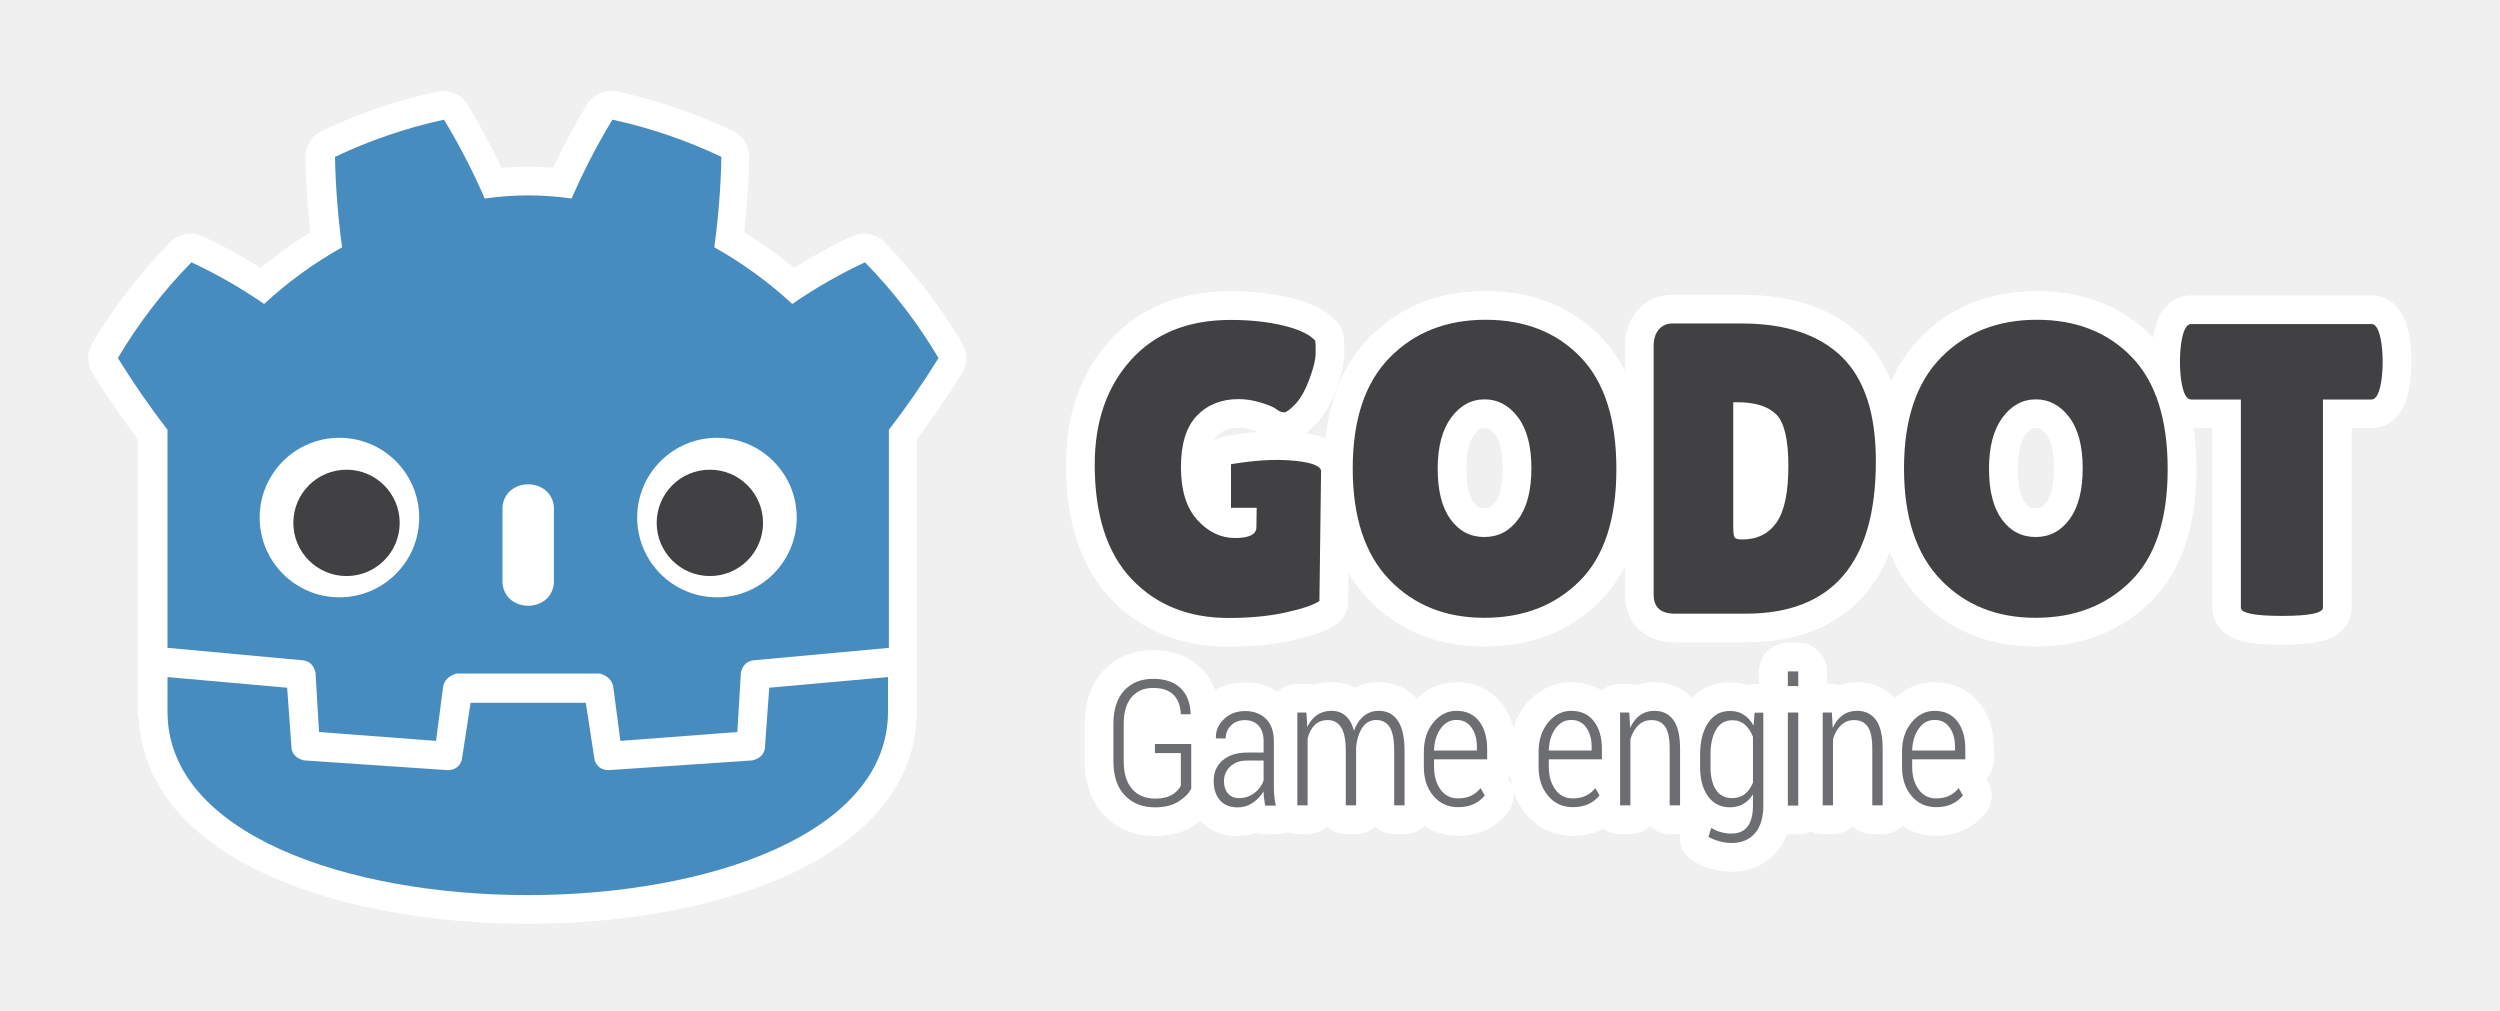
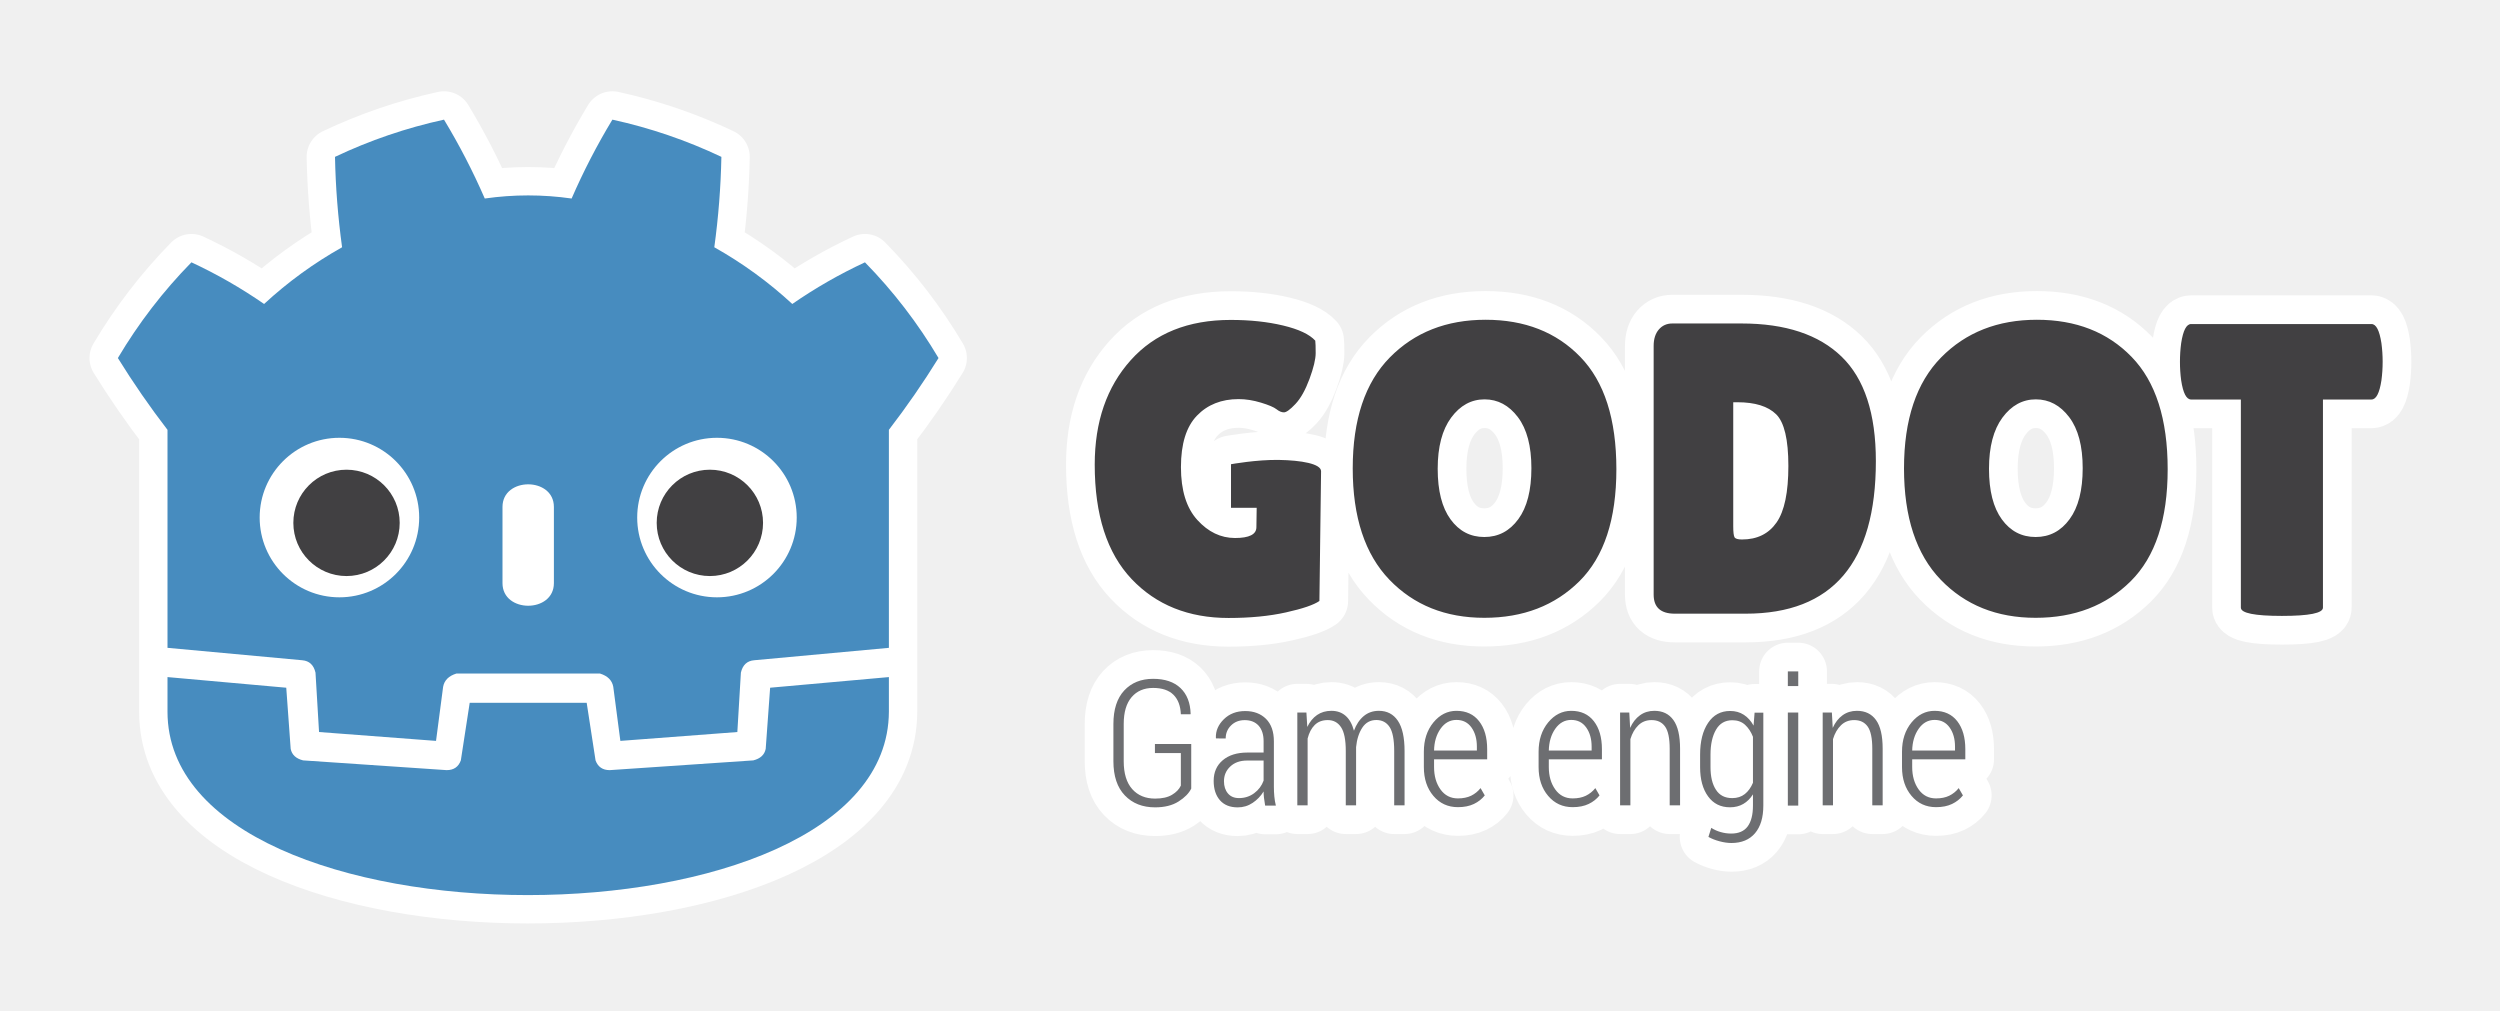
<svg xmlns="http://www.w3.org/2000/svg" width="1024" height="414" viewBox="0 0 1024 414">
-   <path stroke="#fff" stroke-width="23.5" stroke-linejoin="round" d="M523.82 188.382c-9.142-.142-19.603 1.764-19.603 1.764v17.842h10.52l-.117 7.953c0 2.946-2.92 4.427-8.747 4.427-5.831 0-10.982-2.47-15.45-7.395-4.48-4.932-6.708-12.141-6.708-21.64 0-9.519 2.176-16.537 6.536-21.065 4.35-4.524 10.05-6.794 17.064-6.794 2.946 0 5.996.476 9.168 1.445 3.174.962 5.293 1.863 6.375 2.707 1.072.867 2.09 1.277 3.056 1.277.96 0 2.513-1.122 4.66-3.392 2.153-2.263 4.082-5.693 5.782-10.267 1.694-4.598 2.543-8.122 2.543-10.621 0-2.48-.054-4.19-.164-5.092-2.379-2.603-6.767-4.666-13.168-6.2-6.39-1.53-13.552-2.289-21.476-2.289-17.438 0-31.073 5.49-40.92 16.47-9.855 10.982-14.773 25.24-14.773 42.79 0 20.607 5.035 36.227 15.103 46.868 10.085 10.64 23.327 15.953 39.743 15.953 8.827 0 16.664-.76 23.51-2.289 6.853-1.523 11.41-3.088 13.676-4.67l.68-53.137c0-3.087-8.149-4.488-17.29-4.645zm84.247-24.804c-5.431 0-9.98 2.496-13.671 7.47-3.672 4.98-5.517 11.969-5.517 20.963 0 9.013 1.754 15.914 5.27 20.722 3.508 4.823 8.117 7.225 13.835 7.225 5.715 0 10.358-2.432 13.924-7.313 3.566-4.862 5.353-11.823 5.353-20.884 0-9.054-1.846-16.023-5.524-20.89-3.674-4.861-8.23-7.293-13.67-7.293m-.083 89.477c-15.9 0-28.868-5.203-38.89-15.61-10.01-10.416-15.017-25.614-15.017-45.592 0-19.992 5.063-35.128 15.191-45.435 10.131-10.293 23.209-15.444 39.228-15.444 16.016 0 28.954 5.058 38.795 15.204 9.858 10.126 14.778 25.477 14.778 46.009 0 20.546-5.034 35.828-15.114 45.856-10.08 10.008-23.062 15.012-38.971 15.012m101.95-88.298v50.788c0 2.37.176 3.866.515 4.493.337.624 1.358.937 3.052.937 6.232 0 10.954-2.328 14.181-6.97 3.235-4.636 4.835-12.356 4.835-23.168 0-10.817-1.674-17.865-5-21.139-3.344-3.283-8.64-4.94-15.884-4.94zm-32.599 78.798V141.681c0-2.832.704-5.067 2.126-6.724 1.413-1.632 3.25-2.461 5.521-2.461h28.357c17.994 0 31.664 4.54 40.994 13.597 9.347 9.054 14.02 23.31 14.02 42.784 0 41.66-17.778 62.486-53.326 62.486h-29.03c-5.769 0-8.662-2.597-8.662-7.808m156.544-79.977c-5.432 0-9.994 2.496-13.678 7.47-3.67 4.98-5.508 11.969-5.508 20.963 0 9.013 1.758 15.914 5.262 20.722 3.505 4.823 8.119 7.225 13.837 7.225 5.717 0 10.363-2.432 13.924-7.313 3.568-4.862 5.355-11.823 5.355-20.884 0-9.054-1.843-16.023-5.522-20.89-3.68-4.861-8.23-7.293-13.67-7.293m-.087 89.477c-15.907 0-28.866-5.203-38.88-15.61-10.021-10.416-15.03-25.614-15.03-45.592 0-19.992 5.065-35.128 15.191-45.435 10.139-10.293 23.209-15.444 39.233-15.444 16.02 0 28.946 5.058 38.8 15.204 9.85 10.126 14.772 25.477 14.772 46.009 0 20.546-5.037 35.828-15.115 45.856-10.076 10.008-23.07 15.012-38.971 15.012m117.69-4.17c0 2.251-5.597 3.392-16.809 3.392-11.202 0-16.815-1.141-16.815-3.392v-85.248h-20.371c-1.928 0-3.286-2.597-4.077-7.818a56.267 56.267 0 0 1-.501-7.636c0-2.592.162-5.146.501-7.636.79-5.205 2.15-7.823 4.077-7.823h73.864c1.924 0 3.277 2.617 4.078 7.823.333 2.49.505 5.043.505 7.636 0 2.608-.172 5.152-.505 7.637-.8 5.22-2.154 7.817-4.078 7.817h-19.87z" />
-   <path fill="#414042" d="M523.82 188.382c-9.142-.142-19.603 1.764-19.603 1.764v17.842h10.52l-.117 7.953c0 2.946-2.92 4.427-8.747 4.427-5.831 0-10.982-2.47-15.45-7.395-4.48-4.932-6.708-12.141-6.708-21.64 0-9.519 2.176-16.537 6.536-21.065 4.35-4.524 10.05-6.794 17.064-6.794 2.946 0 5.996.476 9.168 1.445 3.174.962 5.293 1.863 6.375 2.707 1.072.867 2.09 1.277 3.056 1.277.96 0 2.513-1.122 4.66-3.392 2.153-2.263 4.082-5.693 5.782-10.267 1.694-4.598 2.543-8.122 2.543-10.621 0-2.48-.054-4.19-.164-5.092-2.379-2.603-6.767-4.666-13.168-6.2-6.39-1.53-13.552-2.289-21.476-2.289-17.438 0-31.073 5.49-40.92 16.47-9.855 10.982-14.773 25.24-14.773 42.79 0 20.607 5.035 36.227 15.103 46.868 10.085 10.64 23.327 15.953 39.743 15.953 8.827 0 16.664-.76 23.51-2.289 6.853-1.523 11.41-3.088 13.676-4.67l.68-53.137c0-3.087-8.149-4.488-17.29-4.645zm84.247-24.804c-5.431 0-9.98 2.496-13.671 7.47-3.672 4.98-5.517 11.969-5.517 20.963 0 9.013 1.754 15.914 5.27 20.722 3.508 4.823 8.117 7.225 13.835 7.225 5.715 0 10.358-2.432 13.924-7.313 3.566-4.862 5.353-11.823 5.353-20.884 0-9.054-1.846-16.023-5.524-20.89-3.674-4.861-8.23-7.293-13.67-7.293m-.083 89.477c-15.9 0-28.868-5.203-38.89-15.61-10.01-10.416-15.017-25.614-15.017-45.592 0-19.992 5.063-35.128 15.191-45.435 10.131-10.293 23.209-15.444 39.228-15.444 16.016 0 28.954 5.058 38.795 15.204 9.858 10.126 14.778 25.477 14.778 46.009 0 20.546-5.034 35.828-15.114 45.856-10.08 10.008-23.062 15.012-38.971 15.012m101.95-88.298v50.788c0 2.37.176 3.866.515 4.493.337.624 1.358.937 3.052.937 6.232 0 10.954-2.328 14.181-6.97 3.235-4.636 4.835-12.356 4.835-23.168 0-10.817-1.674-17.865-5-21.139-3.344-3.283-8.64-4.94-15.884-4.94zm-32.599 78.798V141.681c0-2.832.704-5.067 2.126-6.724 1.413-1.632 3.25-2.461 5.521-2.461h28.357c17.994 0 31.664 4.54 40.994 13.597 9.347 9.054 14.02 23.31 14.02 42.784 0 41.66-17.778 62.486-53.326 62.486h-29.03c-5.769 0-8.662-2.597-8.662-7.808m156.544-79.977c-5.432 0-9.994 2.496-13.678 7.47-3.67 4.98-5.508 11.969-5.508 20.963 0 9.013 1.758 15.914 5.262 20.722 3.505 4.823 8.119 7.225 13.837 7.225 5.717 0 10.363-2.432 13.924-7.313 3.568-4.862 5.355-11.823 5.355-20.884 0-9.054-1.843-16.023-5.522-20.89-3.68-4.861-8.23-7.293-13.67-7.293m-.087 89.477c-15.907 0-28.866-5.203-38.88-15.61-10.021-10.416-15.03-25.614-15.03-45.592 0-19.992 5.065-35.128 15.191-45.435 10.139-10.293 23.209-15.444 39.233-15.444 16.02 0 28.946 5.058 38.8 15.204 9.85 10.126 14.772 25.477 14.772 46.009 0 20.546-5.037 35.828-15.115 45.856-10.076 10.008-23.07 15.012-38.971 15.012m117.69-4.17c0 2.251-5.597 3.392-16.809 3.392-11.202 0-16.815-1.141-16.815-3.392v-85.248h-20.371c-1.928 0-3.286-2.597-4.077-7.818a56.267 56.267 0 0 1-.501-7.636c0-2.592.162-5.146.501-7.636.79-5.205 2.15-7.823 4.077-7.823h73.864c1.924 0 3.277 2.617 4.078 7.823.333 2.49.505 5.043.505 7.636 0 2.608-.172 5.152-.505 7.637-.8 5.22-2.154 7.817-4.078 7.817h-19.87z" />
-   <path stroke="#fff" stroke-width="23.5" stroke-linejoin="round" d="M487.93 322.997c-.94 1.926-2.664 3.691-5.188 5.289-2.52 1.607-5.722 2.406-9.611 2.406-5.132 0-9.259-1.617-12.394-4.887-3.122-3.243-4.686-7.92-4.686-14.022V296.57c0-5.97 1.473-10.548 4.431-13.743 2.95-3.17 6.903-4.78 11.84-4.78 4.824 0 8.564 1.27 11.212 3.781 2.639 2.519 4.025 6.038 4.146 10.532l-.066.2h-3.94c-.14-3.443-1.14-6.101-3.022-7.979-1.871-1.861-4.655-2.803-8.33-2.803-3.72 0-6.668 1.259-8.823 3.785-2.15 2.518-3.224 6.17-3.224 10.968v15.301c0 4.975 1.16 8.768 3.476 11.382 2.316 2.592 5.438 3.892 9.38 3.892 2.876 0 5.19-.51 6.92-1.554 1.738-1.028 2.942-2.285 3.624-3.775V308.45h-10.618v-3.704h14.873zm19.557 3.902c2.336 0 4.416-.661 6.232-2.01 1.82-1.353 3.096-3.063 3.852-5.146v-8.224h-6.756c-2.873 0-5.173.814-6.896 2.442-1.726 1.617-2.581 3.637-2.581 6.037 0 2.03.534 3.696 1.616 4.981 1.08 1.289 2.59 1.92 4.533 1.92m10.715 3.068a99.251 99.251 0 0 1-.48-3.225 21.745 21.745 0 0 1-.15-2.562 14.867 14.867 0 0 1-4.483 4.675c-1.836 1.236-3.878 1.848-6.128 1.848-3.147 0-5.567-.975-7.28-2.927-1.702-1.96-2.563-4.6-2.563-7.936 0-3.523 1.237-6.35 3.72-8.448 2.48-2.098 5.85-3.147 10.09-3.147h6.643v-4.672c0-2.686-.686-4.802-2.032-6.331-1.375-1.51-3.264-2.275-5.701-2.275-2.268 0-4.139.722-5.608 2.182-1.463 1.45-2.19 3.224-2.19 5.337l-3.944-.035-.07-.206c-.11-2.866.973-5.4 3.261-7.646 2.279-2.24 5.203-3.352 8.761-3.352 3.517 0 6.347 1.069 8.509 3.2 2.148 2.152 3.226 5.221 3.226 9.21v18.645c0 1.358.064 2.677.183 3.936a24.853 24.853 0 0 0 .627 3.729zm16.905-38.108.36 5.9c1-2.112 2.339-3.739 3.998-4.896 1.664-1.141 3.624-1.711 5.874-1.711 2.296 0 4.232.668 5.794 2.02 1.562 1.347 2.714 3.387 3.446 6.127.938-2.529 2.264-4.528 3.986-5.975 1.722-1.45 3.812-2.172 6.23-2.172 3.335 0 5.923 1.35 7.755 4.05 1.841 2.705 2.759 6.856 2.759 12.464v22.207h-4.246v-22.28c0-4.663-.645-7.946-1.9-9.834-1.261-1.89-3.071-2.842-5.41-2.842-2.462 0-4.384 1.04-5.767 3.152-1.375 2.112-2.223 4.754-2.531 7.945v23.86h-4.224v-22.258c0-4.554-.639-7.812-1.945-9.759-1.299-1.946-3.107-2.912-5.427-2.912-2.218 0-4.013.677-5.358 2.02-1.353 1.349-2.315 3.195-2.899 5.538v27.369h-4.22v-38.014zm61.457 3.021c-2.644 0-4.816 1.205-6.517 3.613-1.705 2.415-2.585 5.392-2.656 8.938h17.537v-1.626c0-3.137-.736-5.75-2.21-7.822-1.482-2.075-3.53-3.103-6.154-3.103m.598 35.735c-4.099 0-7.451-1.543-10.055-4.621-2.596-3.073-3.896-7.005-3.896-11.793v-6.313c0-4.798 1.303-8.798 3.912-11.979 2.616-3.167 5.758-4.75 9.441-4.75 3.983 0 7.068 1.413 9.27 4.246 2.209 2.837 3.312 6.65 3.312 11.434v4.171H587.39v3.162c0 3.68.882 6.744 2.635 9.19 1.757 2.45 4.144 3.666 7.136 3.666 2.077 0 3.888-.367 5.396-1.089a11.119 11.119 0 0 0 3.877-3.132l1.728 2.99c-1.148 1.456-2.634 2.633-4.45 3.505-1.811.868-4 1.312-6.551 1.312m46.411-35.734c-2.651 0-4.827 1.205-6.528 3.613-1.694 2.415-2.576 5.392-2.652 8.938h17.54v-1.626c0-3.137-.733-5.75-2.216-7.822-1.475-2.075-3.52-3.103-6.144-3.103m.593 35.735c-4.1 0-7.446-1.543-10.045-4.621-2.606-3.073-3.91-7.005-3.91-11.793v-6.313c0-4.798 1.309-8.798 3.913-11.979 2.623-3.167 5.766-4.75 9.45-4.75 3.975 0 7.072 1.413 9.27 4.246 2.2 2.837 3.304 6.65 3.304 11.434v4.171h-21.755v3.162c0 3.68.883 6.744 2.647 9.19 1.747 2.45 4.124 3.666 7.125 3.666 2.087 0 3.888-.367 5.392-1.089a11.229 11.229 0 0 0 3.894-3.132l1.717 2.99c-1.15 1.456-2.633 2.633-4.451 3.505-1.81.868-3.997 1.312-6.55 1.312m23.189-38.755.345 6.284c1.014-2.23 2.353-3.962 4.034-5.166 1.667-1.21 3.63-1.824 5.887-1.824 3.396 0 5.998 1.256 7.804 3.78 1.826 2.518 2.73 6.434 2.73 11.749v23.191h-4.249V306.72c0-4.343-.636-7.377-1.9-9.137-1.258-1.76-3.107-2.636-5.513-2.636-2.158 0-3.968.701-5.419 2.126-1.457 1.412-2.543 3.294-3.267 5.666v27.134h-4.219V291.86zm33.27 22.395c0 3.858.73 6.926 2.213 9.208 1.465 2.304 3.695 3.443 6.671 3.443 2.04 0 3.757-.544 5.167-1.657 1.405-1.113 2.514-2.662 3.336-4.627V301.79c-.79-2.025-1.874-3.66-3.244-4.92-1.368-1.24-3.102-1.863-5.186-1.863-2.97 0-5.216 1.294-6.708 3.891-1.502 2.603-2.25 5.995-2.25 10.161zm-4.262-5.195c0-5.386 1.088-9.714 3.274-12.975 2.169-3.245 5.187-4.871 9.03-4.871 2.134 0 4.007.52 5.607 1.564 1.603 1.024 2.928 2.523 3.992 4.43l.412-5.287h3.581v38.048c0 4.871-1.13 8.646-3.4 11.317-2.271 2.66-5.499 4.009-9.666 4.009-1.5 0-3.11-.235-4.832-.691-1.724-.456-3.252-1.054-4.59-1.805l1.168-3.704a14.108 14.108 0 0 0 3.831 1.716 15.179 15.179 0 0 0 4.352.616c3.023 0 5.262-.97 6.71-2.905 1.452-1.961 2.18-4.798 2.18-8.553v-4.597c-1.079 1.71-2.402 3.024-3.97 3.93-1.563.912-3.39 1.368-5.448 1.368-3.818 0-6.814-1.496-8.976-4.486-2.167-2.983-3.255-6.965-3.255-11.93zm40.2 20.916h-4.266V291.86h4.266zm0-48.968h-4.266v-6.005h4.266zm13.774 10.852.346 6.284c1.016-2.23 2.35-3.962 4.027-5.166 1.677-1.21 3.643-1.824 5.89-1.824 3.397 0 6.01 1.256 7.82 3.78 1.821 2.518 2.717 6.434 2.717 11.749v23.191h-4.248V306.72c0-4.343-.635-7.377-1.897-9.137-1.268-1.76-3.103-2.636-5.517-2.636-2.157 0-3.962.701-5.412 2.126-1.455 1.412-2.545 3.294-3.266 5.666v27.134h-4.224V291.86zm42.074 3.021c-2.652 0-4.825 1.205-6.518 3.613-1.699 2.415-2.584 5.392-2.66 8.938h17.54v-1.626c0-3.137-.731-5.75-2.21-7.822-1.476-2.075-3.525-3.103-6.152-3.103m.602 35.735c-4.11 0-7.456-1.543-10.048-4.621-2.602-3.073-3.903-7.005-3.903-11.793v-6.313c0-4.798 1.302-8.798 3.91-11.979 2.616-3.167 5.763-4.75 9.439-4.75 3.978 0 7.077 1.413 9.283 4.246 2.197 2.837 3.3 6.65 3.3 11.434v4.171h-21.76v3.162c0 3.68.887 6.744 2.642 9.19 1.754 2.45 4.133 3.666 7.137 3.666 2.08 0 3.88-.367 5.382-1.089a11.157 11.157 0 0 0 3.897-3.132l1.725 2.99c-1.156 1.456-2.64 2.633-4.454 3.505-1.81.868-3.998 1.312-6.55 1.312" />
-   <path fill="#6d6e71" d="M487.93 322.997c-.94 1.926-2.664 3.691-5.188 5.289-2.52 1.607-5.722 2.406-9.611 2.406-5.132 0-9.259-1.617-12.394-4.887-3.122-3.243-4.686-7.92-4.686-14.022V296.57c0-5.97 1.473-10.548 4.431-13.743 2.95-3.17 6.903-4.78 11.84-4.78 4.824 0 8.564 1.27 11.212 3.781 2.639 2.519 4.025 6.038 4.146 10.532l-.066.2h-3.94c-.14-3.443-1.14-6.101-3.022-7.979-1.871-1.861-4.655-2.803-8.33-2.803-3.72 0-6.668 1.259-8.823 3.785-2.15 2.518-3.224 6.17-3.224 10.968v15.301c0 4.975 1.16 8.768 3.476 11.382 2.316 2.592 5.438 3.892 9.38 3.892 2.876 0 5.19-.51 6.92-1.554 1.738-1.028 2.942-2.285 3.624-3.775V308.45h-10.618v-3.704h14.873zm19.557 3.902c2.336 0 4.416-.661 6.232-2.01 1.82-1.353 3.096-3.063 3.852-5.146v-8.224h-6.756c-2.873 0-5.173.814-6.896 2.442-1.726 1.617-2.581 3.637-2.581 6.037 0 2.03.534 3.696 1.616 4.981 1.08 1.289 2.59 1.92 4.533 1.92m10.715 3.068a99.251 99.251 0 0 1-.48-3.225 21.745 21.745 0 0 1-.15-2.562 14.867 14.867 0 0 1-4.483 4.675c-1.836 1.236-3.878 1.848-6.128 1.848-3.147 0-5.567-.975-7.28-2.927-1.702-1.96-2.563-4.6-2.563-7.936 0-3.523 1.237-6.35 3.72-8.448 2.48-2.098 5.85-3.147 10.09-3.147h6.643v-4.672c0-2.686-.686-4.802-2.032-6.331-1.375-1.51-3.264-2.275-5.701-2.275-2.268 0-4.139.722-5.608 2.182-1.463 1.45-2.19 3.224-2.19 5.337l-3.944-.035-.07-.206c-.11-2.866.973-5.4 3.261-7.646 2.279-2.24 5.203-3.352 8.761-3.352 3.517 0 6.347 1.069 8.509 3.2 2.148 2.152 3.226 5.221 3.226 9.21v18.645c0 1.358.064 2.677.183 3.936a24.853 24.853 0 0 0 .627 3.729zm16.905-38.108.36 5.9c1-2.112 2.339-3.739 3.998-4.896 1.664-1.141 3.624-1.711 5.874-1.711 2.296 0 4.232.668 5.794 2.02 1.562 1.347 2.714 3.387 3.446 6.127.938-2.529 2.264-4.528 3.986-5.975 1.722-1.45 3.812-2.172 6.23-2.172 3.335 0 5.923 1.35 7.755 4.05 1.841 2.705 2.759 6.856 2.759 12.464v22.207h-4.246v-22.28c0-4.663-.645-7.946-1.9-9.834-1.261-1.89-3.071-2.842-5.41-2.842-2.462 0-4.384 1.04-5.767 3.152-1.375 2.112-2.223 4.754-2.531 7.945v23.86h-4.224v-22.258c0-4.554-.639-7.812-1.945-9.759-1.299-1.946-3.107-2.912-5.427-2.912-2.218 0-4.013.677-5.358 2.02-1.353 1.349-2.315 3.195-2.899 5.538v27.369h-4.22v-38.014zm61.457 3.021c-2.644 0-4.816 1.205-6.517 3.613-1.705 2.415-2.585 5.392-2.656 8.938h17.537v-1.626c0-3.137-.736-5.75-2.21-7.822-1.482-2.075-3.53-3.103-6.154-3.103m.598 35.735c-4.099 0-7.451-1.543-10.055-4.621-2.596-3.073-3.896-7.005-3.896-11.793v-6.313c0-4.798 1.303-8.798 3.912-11.979 2.616-3.167 5.758-4.75 9.441-4.75 3.983 0 7.068 1.413 9.27 4.246 2.209 2.837 3.312 6.65 3.312 11.434v4.171H587.39v3.162c0 3.68.882 6.744 2.635 9.19 1.757 2.45 4.144 3.666 7.136 3.666 2.077 0 3.888-.367 5.396-1.089a11.119 11.119 0 0 0 3.877-3.132l1.728 2.99c-1.148 1.456-2.634 2.633-4.45 3.505-1.811.868-4 1.312-6.551 1.312m46.411-35.734c-2.651 0-4.827 1.205-6.528 3.613-1.694 2.415-2.576 5.392-2.652 8.938h17.54v-1.626c0-3.137-.733-5.75-2.216-7.822-1.475-2.075-3.52-3.103-6.144-3.103m.593 35.735c-4.1 0-7.446-1.543-10.045-4.621-2.606-3.073-3.91-7.005-3.91-11.793v-6.313c0-4.798 1.309-8.798 3.913-11.979 2.623-3.167 5.766-4.75 9.45-4.75 3.975 0 7.072 1.413 9.27 4.246 2.2 2.837 3.304 6.65 3.304 11.434v4.171h-21.755v3.162c0 3.68.883 6.744 2.647 9.19 1.747 2.45 4.124 3.666 7.125 3.666 2.087 0 3.888-.367 5.392-1.089a11.229 11.229 0 0 0 3.894-3.132l1.717 2.99c-1.15 1.456-2.633 2.633-4.451 3.505-1.81.868-3.997 1.312-6.55 1.312m23.189-38.755.345 6.284c1.014-2.23 2.353-3.962 4.034-5.166 1.667-1.21 3.63-1.824 5.887-1.824 3.396 0 5.998 1.256 7.804 3.78 1.826 2.518 2.73 6.434 2.73 11.749v23.191h-4.249V306.72c0-4.343-.636-7.377-1.9-9.137-1.258-1.76-3.107-2.636-5.513-2.636-2.158 0-3.968.701-5.419 2.126-1.457 1.412-2.543 3.294-3.267 5.666v27.134h-4.219V291.86zm33.27 22.395c0 3.858.73 6.926 2.213 9.208 1.465 2.304 3.695 3.443 6.671 3.443 2.04 0 3.757-.544 5.167-1.657 1.405-1.113 2.514-2.662 3.336-4.627V301.79c-.79-2.025-1.874-3.66-3.244-4.92-1.368-1.24-3.102-1.863-5.186-1.863-2.97 0-5.216 1.294-6.708 3.891-1.502 2.603-2.25 5.995-2.25 10.161zm-4.262-5.195c0-5.386 1.088-9.714 3.274-12.975 2.169-3.245 5.187-4.871 9.03-4.871 2.134 0 4.007.52 5.607 1.564 1.603 1.024 2.928 2.523 3.992 4.43l.412-5.287h3.581v38.048c0 4.871-1.13 8.646-3.4 11.317-2.271 2.66-5.499 4.009-9.666 4.009-1.5 0-3.11-.235-4.832-.691-1.724-.456-3.252-1.054-4.59-1.805l1.168-3.704a14.108 14.108 0 0 0 3.831 1.716 15.179 15.179 0 0 0 4.352.616c3.023 0 5.262-.97 6.71-2.905 1.452-1.961 2.18-4.798 2.18-8.553v-4.597c-1.079 1.71-2.402 3.024-3.97 3.93-1.563.912-3.39 1.368-5.448 1.368-3.818 0-6.814-1.496-8.976-4.486-2.167-2.983-3.255-6.965-3.255-11.93zm40.2 20.916h-4.266V291.86h4.266zm0-48.968h-4.266v-6.005h4.266zm13.774 10.852.346 6.284c1.016-2.23 2.35-3.962 4.027-5.166 1.677-1.21 3.643-1.824 5.89-1.824 3.397 0 6.01 1.256 7.82 3.78 1.821 2.518 2.717 6.434 2.717 11.749v23.191h-4.248V306.72c0-4.343-.635-7.377-1.897-9.137-1.268-1.76-3.103-2.636-5.517-2.636-2.157 0-3.962.701-5.412 2.126-1.455 1.412-2.545 3.294-3.266 5.666v27.134h-4.224V291.86zm42.074 3.021c-2.652 0-4.825 1.205-6.518 3.613-1.699 2.415-2.584 5.392-2.66 8.938h17.54v-1.626c0-3.137-.731-5.75-2.21-7.822-1.476-2.075-3.525-3.103-6.152-3.103m.602 35.735c-4.11 0-7.456-1.543-10.048-4.621-2.602-3.073-3.903-7.005-3.903-11.793v-6.313c0-4.798 1.302-8.798 3.91-11.979 2.616-3.167 5.763-4.75 9.439-4.75 3.978 0 7.077 1.413 9.283 4.246 2.197 2.837 3.3 6.65 3.3 11.434v4.171h-21.76v3.162c0 3.68.887 6.744 2.642 9.19 1.754 2.45 4.133 3.666 7.137 3.666 2.08 0 3.88-.367 5.382-1.089a11.157 11.157 0 0 0 3.897-3.132l1.725 2.99c-1.156 1.456-2.64 2.633-4.454 3.505-1.81.868-3.998 1.312-6.55 1.312" />
-   <g fill="#fff">
-     <path d="M68.607 265.353v11.979q147.741 128.502 295.482 0v-11.979z" />
-     <path d="M68.607 291.489c0 100.188 295.119 100.188 295.119 0V176.055q10.89-14.157 20.328-29.403-12.705-21.417-30.129-39.204-15.609 7.26-29.766 17.061-14.52-13.431-31.944-23.232 2.541-18.513 2.904-37.026-21.417-10.164-44.649-15.246-9.438 15.609-16.698 32.307-17.787-2.541-35.574 0-7.26-16.698-16.698-32.307-23.232 5.082-44.649 15.246.363 18.513 2.904 37.026-17.424 9.801-31.944 23.232-14.157-9.801-29.766-17.061-17.424 17.787-30.129 39.204 9.438 15.246 20.328 29.403v115.434z" fill="none" stroke="#fff" stroke-width="23.5" stroke-linejoin="round" />
-     <path fill="#478cbf" d="m68.607 265.353 55.176 5.082q4.356.363 5.445 5.082l1.452 24.321 47.916 3.63 2.904-22.143q.726-3.993 5.445-5.445h58.806q4.719 1.452 5.445 5.445l2.904 22.143 47.916-3.63 1.452-24.321q1.089-4.719 5.445-5.082l55.176-5.082v-89.298q10.89-14.157 20.328-29.403-12.705-21.417-30.129-39.204-15.609 7.26-29.766 17.061-14.52-13.431-31.944-23.232 2.541-18.513 2.904-37.026-21.417-10.164-44.649-15.246-9.438 15.609-16.698 32.307-17.787-2.541-35.574 0-7.26-16.698-16.698-32.307-23.232 5.082-44.649 15.246.363 18.513 2.904 37.026-17.424 9.801-31.944 23.232-14.157-9.801-29.766-17.061-17.424 17.787-30.129 39.204 9.438 15.246 20.328 29.403zm0 11.979v14.157c0 100.188 295.119 100.188 295.119 0v-14.157l-48.642 4.356-1.815 25.047q-.726 3.63-5.082 4.719l-58.806 3.993q-4.356 0-5.808-3.993l-3.63-23.595h-47.19l-3.63 23.595q-1.452 3.993-5.808 3.993l-58.806-3.993q-4.356-1.089-5.082-4.719l-1.815-25.047z" />
-     <path d="M205.821 238.854c1.089 12.342 19.965 12.342 21.054 0v-31.218c-1.089-12.342-19.965-12.342-21.054 0z" />
-     <circle cx="293.667" cy="211.992" r="32.67" />
-     <circle cx="139.029" cy="211.992" r="32.67" />
-   </g>
-   <g fill="#414042">
-     <circle cx="141.933" cy="214.17" r="21.78" />
-     <circle cx="290.763" cy="214.17" r="21.78" />
+   <path stroke="#fff" stroke-width="23.5" stroke-linejoin="round" d="M523.82 188.382c-9.142-.142-19.603 1.764-19.603 1.764v17.842h10.52l-.117 7.953c0 2.946-2.92 4.427-8.747 4.427-5.831 0-10.982-2.47-15.45-7.395-4.48-4.932-6.708-12.141-6.708-21.64 0-9.519 2.176-16.537 6.536-21.065 4.35-4.524 10.05-6.794 17.064-6.794 2.946 0 5.996.476 9.168 1.445 3.174.962 5.293 1.863 6.375 2.707 1.072.867 2.09 1.277 3.056 1.277.96 0 2.513-1.122 4.66-3.392 2.153-2.263 4.082-5.693 5.782-10.267 1.694-4.598 2.543-8.122 2.543-10.621 0-2.48-.054-4.19-.164-5.092-2.379-2.603-6.767-4.666-13.168-6.2-6.39-1.53-13.552-2.289-21.476-2.289-17.438 0-31.073 5.49-40.92 16.47-9.855 10.982-14.773 25.24-14.773 42.79 0 20.607 5.035 36.227 15.103 46.868 10.085 10.64 23.327 15.953 39.743 15.953 8.827 0 16.664-.76 23.51-2.289 6.853-1.523 11.41-3.088 13.676-4.67l.68-53.137c0-3.087-8.149-4.488-17.29-4.645zm84.247-24.804c-5.431 0-9.98 2.496-13.671 7.47-3.672 4.98-5.517 11.969-5.517 20.963 0 9.013 1.754 15.914 5.27 20.722 3.508 4.823 8.117 7.225 13.835 7.225 5.715 0 10.358-2.432 13.924-7.313q5.351-7.293 5.353-20.884c0-9.054-1.846-16.023-5.524-20.89q-5.51-7.292-13.67-7.293m-.083 89.477c-15.9 0-28.868-5.203-38.89-15.61q-15.016-15.624-15.017-45.592c0-19.992 5.063-35.128 15.191-45.435 10.131-10.293 23.209-15.444 39.228-15.444 16.016 0 28.954 5.058 38.795 15.204 9.858 10.126 14.778 25.477 14.778 46.009 0 20.546-5.034 35.828-15.114 45.856-10.08 10.008-23.062 15.012-38.971 15.012m101.95-88.298v50.788c0 2.37.176 3.866.515 4.493.337.624 1.358.937 3.052.937 6.232 0 10.954-2.328 14.181-6.97 3.235-4.636 4.835-12.356 4.835-23.168 0-10.817-1.674-17.865-5-21.139-3.344-3.283-8.64-4.94-15.884-4.94zm-32.599 78.798V141.681c0-2.832.704-5.067 2.126-6.724 1.413-1.632 3.25-2.461 5.521-2.461h28.357c17.994 0 31.664 4.54 40.994 13.597 9.347 9.054 14.02 23.31 14.02 42.784 0 41.66-17.778 62.486-53.326 62.486h-29.03c-5.769 0-8.662-2.597-8.662-7.808m156.544-79.977c-5.432 0-9.994 2.496-13.678 7.47q-5.507 7.471-5.508 20.963c0 9.013 1.758 15.914 5.262 20.722 3.505 4.823 8.119 7.225 13.837 7.225 5.717 0 10.363-2.432 13.924-7.313q5.354-7.293 5.355-20.884c0-9.054-1.843-16.023-5.522-20.89-3.68-4.861-8.23-7.293-13.67-7.293m-.087 89.477q-23.86 0-38.88-15.61-15.03-15.624-15.03-45.592c0-19.992 5.065-35.128 15.191-45.435 10.139-10.293 23.209-15.444 39.233-15.444 16.02 0 28.946 5.058 38.8 15.204 9.85 10.126 14.772 25.477 14.772 46.009 0 20.546-5.037 35.828-15.115 45.856-10.076 10.008-23.07 15.012-38.971 15.012m117.69-4.17c0 2.251-5.597 3.392-16.809 3.392-11.202 0-16.815-1.141-16.815-3.392v-85.248h-20.371c-1.928 0-3.286-2.597-4.077-7.818a56 56 0 0 1-.501-7.636c0-2.592.162-5.146.501-7.636.79-5.205 2.15-7.823 4.077-7.823h73.864c1.924 0 3.277 2.617 4.078 7.823.333 2.49.505 5.043.505 7.636 0 2.608-.172 5.152-.505 7.637-.8 5.22-2.154 7.817-4.078 7.817h-19.87z" />
+   <path fill="#414042" d="M523.82 188.382c-9.142-.142-19.603 1.764-19.603 1.764v17.842h10.52l-.117 7.953c0 2.946-2.92 4.427-8.747 4.427-5.831 0-10.982-2.47-15.45-7.395-4.48-4.932-6.708-12.141-6.708-21.64 0-9.519 2.176-16.537 6.536-21.065 4.35-4.524 10.05-6.794 17.064-6.794 2.946 0 5.996.476 9.168 1.445 3.174.962 5.293 1.863 6.375 2.707 1.072.867 2.09 1.277 3.056 1.277.96 0 2.513-1.122 4.66-3.392 2.153-2.263 4.082-5.693 5.782-10.267 1.694-4.598 2.543-8.122 2.543-10.621 0-2.48-.054-4.19-.164-5.092-2.379-2.603-6.767-4.666-13.168-6.2-6.39-1.53-13.552-2.289-21.476-2.289-17.438 0-31.073 5.49-40.92 16.47-9.855 10.982-14.773 25.24-14.773 42.79 0 20.607 5.035 36.227 15.103 46.868 10.085 10.64 23.327 15.953 39.743 15.953 8.827 0 16.664-.76 23.51-2.289 6.853-1.523 11.41-3.088 13.676-4.67l.68-53.137c0-3.087-8.149-4.488-17.29-4.645m84.247-24.804c-5.431 0-9.98 2.496-13.671 7.47-3.672 4.98-5.517 11.969-5.517 20.963 0 9.013 1.754 15.914 5.27 20.722 3.508 4.823 8.117 7.225 13.835 7.225 5.715 0 10.358-2.432 13.924-7.313q5.351-7.293 5.353-20.884c0-9.054-1.846-16.023-5.524-20.89q-5.51-7.292-13.67-7.293m-.083 89.477c-15.9 0-28.868-5.203-38.89-15.61q-15.016-15.624-15.017-45.592c0-19.992 5.063-35.128 15.191-45.435 10.131-10.293 23.209-15.444 39.228-15.444 16.016 0 28.954 5.058 38.795 15.204 9.858 10.126 14.778 25.477 14.778 46.009 0 20.546-5.034 35.828-15.114 45.856-10.08 10.008-23.062 15.012-38.971 15.012m101.95-88.298v50.788c0 2.37.176 3.866.515 4.493.337.624 1.358.937 3.052.937 6.232 0 10.954-2.328 14.181-6.97 3.235-4.636 4.835-12.356 4.835-23.168 0-10.817-1.674-17.865-5-21.139-3.344-3.283-8.64-4.94-15.884-4.94zm-32.599 78.798V141.681c0-2.832.704-5.067 2.126-6.724 1.413-1.632 3.25-2.461 5.521-2.461h28.357c17.994 0 31.664 4.54 40.994 13.597 9.347 9.054 14.02 23.31 14.02 42.784 0 41.66-17.778 62.486-53.326 62.486h-29.03c-5.769 0-8.662-2.597-8.662-7.808m156.544-79.977c-5.432 0-9.994 2.496-13.678 7.47q-5.507 7.471-5.508 20.963c0 9.013 1.758 15.914 5.262 20.722 3.505 4.823 8.119 7.225 13.837 7.225 5.717 0 10.363-2.432 13.924-7.313q5.354-7.293 5.355-20.884c0-9.054-1.843-16.023-5.522-20.89-3.68-4.861-8.23-7.293-13.67-7.293m-.087 89.477q-23.86 0-38.88-15.61-15.03-15.624-15.03-45.592c0-19.992 5.065-35.128 15.191-45.435 10.139-10.293 23.209-15.444 39.233-15.444 16.02 0 28.946 5.058 38.8 15.204 9.85 10.126 14.772 25.477 14.772 46.009 0 20.546-5.037 35.828-15.115 45.856-10.076 10.008-23.07 15.012-38.971 15.012m117.69-4.17c0 2.251-5.597 3.392-16.809 3.392-11.202 0-16.815-1.141-16.815-3.392v-85.248h-20.371c-1.928 0-3.286-2.597-4.077-7.818a56 56 0 0 1-.501-7.636c0-2.592.162-5.146.501-7.636.79-5.205 2.15-7.823 4.077-7.823h73.864c1.924 0 3.277 2.617 4.078 7.823.333 2.49.505 5.043.505 7.636 0 2.608-.172 5.152-.505 7.637-.8 5.22-2.154 7.817-4.078 7.817h-19.87z" />
+   <path stroke="#fff" stroke-width="23.5" stroke-linejoin="round" d="M487.93 322.997c-.94 1.926-2.664 3.691-5.188 5.289-2.52 1.607-5.722 2.406-9.611 2.406-5.132 0-9.259-1.617-12.394-4.887-3.122-3.243-4.686-7.92-4.686-14.022V296.57c0-5.97 1.473-10.548 4.431-13.743 2.95-3.17 6.903-4.78 11.84-4.78 4.824 0 8.564 1.27 11.212 3.781 2.639 2.519 4.025 6.038 4.146 10.532l-.066.2h-3.94c-.14-3.443-1.14-6.101-3.022-7.979-1.871-1.861-4.655-2.803-8.33-2.803-3.72 0-6.668 1.259-8.823 3.785-2.15 2.518-3.224 6.17-3.224 10.968v15.301q.001 7.462 3.476 11.382c2.316 2.592 5.438 3.892 9.38 3.892 2.876 0 5.19-.51 6.92-1.554 1.738-1.028 2.942-2.285 3.624-3.775V308.45h-10.618v-3.704h14.873zm19.557 3.902c2.336 0 4.416-.661 6.232-2.01 1.82-1.353 3.096-3.063 3.852-5.146v-8.224h-6.756q-4.31 0-6.896 2.442c-1.726 1.617-2.581 3.637-2.581 6.037 0 2.03.534 3.696 1.616 4.981 1.08 1.289 2.59 1.92 4.533 1.92m10.715 3.068a99 99 0 0 1-.48-3.225 22 22 0 0 1-.15-2.562 14.9 14.9 0 0 1-4.483 4.675c-1.836 1.236-3.878 1.848-6.128 1.848-3.147 0-5.567-.975-7.28-2.927-1.702-1.96-2.563-4.6-2.563-7.936 0-3.523 1.237-6.35 3.72-8.448 2.48-2.098 5.85-3.147 10.09-3.147h6.643v-4.672c0-2.686-.686-4.802-2.032-6.331-1.375-1.51-3.264-2.275-5.701-2.275-2.268 0-4.139.722-5.608 2.182-1.463 1.45-2.19 3.224-2.19 5.337l-3.944-.035-.07-.206c-.11-2.866.973-5.4 3.261-7.646 2.279-2.24 5.203-3.352 8.761-3.352 3.517 0 6.347 1.069 8.509 3.2q3.224 3.227 3.226 9.21v18.645c0 1.358.064 2.677.183 3.936a25 25 0 0 0 .627 3.729zm16.905-38.108.36 5.9c1-2.112 2.339-3.739 3.998-4.896q2.498-1.711 5.874-1.711c2.296 0 4.232.668 5.794 2.02 1.562 1.347 2.714 3.387 3.446 6.127.938-2.529 2.264-4.528 3.986-5.975 1.722-1.45 3.812-2.172 6.23-2.172 3.335 0 5.923 1.35 7.755 4.05 1.841 2.705 2.759 6.856 2.759 12.464v22.207h-4.246v-22.28c0-4.663-.645-7.946-1.9-9.834-1.261-1.89-3.071-2.842-5.41-2.842-2.462 0-4.384 1.04-5.767 3.152-1.375 2.112-2.223 4.754-2.531 7.945v23.86h-4.224v-22.258c0-4.554-.639-7.812-1.945-9.759-1.299-1.946-3.107-2.912-5.427-2.912-2.218 0-4.013.677-5.358 2.02-1.353 1.349-2.315 3.195-2.899 5.538v27.369h-4.22v-38.014zm61.457 3.021q-3.966 0-6.517 3.613c-1.705 2.415-2.585 5.392-2.656 8.938h17.537v-1.626c0-3.137-.736-5.75-2.21-7.822-1.482-2.075-3.53-3.103-6.154-3.103m.598 35.735c-4.099 0-7.451-1.543-10.055-4.621q-3.895-4.61-3.896-11.793v-6.313c0-4.798 1.303-8.798 3.912-11.979 2.616-3.167 5.758-4.75 9.441-4.75 3.983 0 7.068 1.413 9.27 4.246q3.313 4.257 3.312 11.434v4.171H587.39v3.162c0 3.68.882 6.744 2.635 9.19 1.757 2.45 4.144 3.666 7.136 3.666 2.077 0 3.888-.367 5.396-1.089a11.1 11.1 0 0 0 3.877-3.132l1.728 2.99c-1.148 1.456-2.634 2.633-4.45 3.505-1.811.868-4 1.312-6.551 1.312m46.411-35.734q-3.976 0-6.528 3.613-2.54 3.62-2.652 8.938h17.54v-1.626c0-3.137-.733-5.75-2.216-7.822-1.475-2.075-3.52-3.103-6.144-3.103m.593 35.735c-4.1 0-7.446-1.543-10.045-4.621q-3.91-4.61-3.91-11.793v-6.313c0-4.798 1.309-8.798 3.913-11.979 2.623-3.167 5.766-4.75 9.45-4.75 3.975 0 7.072 1.413 9.27 4.246 2.2 2.837 3.304 6.65 3.304 11.434v4.171h-21.755v3.162q0 5.52 2.647 9.19c1.747 2.45 4.124 3.666 7.125 3.666 2.087 0 3.888-.367 5.392-1.089a11.2 11.2 0 0 0 3.894-3.132l1.717 2.99c-1.15 1.456-2.633 2.633-4.451 3.505-1.81.868-3.997 1.312-6.55 1.312m23.189-38.755.345 6.284c1.014-2.23 2.353-3.962 4.034-5.166 1.667-1.21 3.63-1.824 5.887-1.824 3.396 0 5.998 1.256 7.804 3.78 1.826 2.518 2.73 6.434 2.73 11.749v23.191h-4.249V306.72c0-4.343-.636-7.377-1.9-9.137-1.258-1.76-3.107-2.636-5.513-2.636-2.158 0-3.968.701-5.419 2.126-1.457 1.412-2.543 3.294-3.267 5.666v27.134h-4.219V291.86zm33.27 22.395c0 3.858.73 6.926 2.213 9.208 1.465 2.304 3.695 3.443 6.671 3.443 2.04 0 3.757-.544 5.167-1.657 1.405-1.113 2.514-2.662 3.336-4.627V301.79c-.79-2.025-1.874-3.66-3.244-4.92-1.368-1.24-3.102-1.863-5.186-1.863-2.97 0-5.216 1.294-6.708 3.891-1.502 2.603-2.25 5.995-2.25 10.161zm-4.262-5.195c0-5.386 1.088-9.714 3.274-12.975 2.169-3.245 5.187-4.871 9.03-4.871 2.134 0 4.007.52 5.607 1.564 1.603 1.024 2.928 2.523 3.992 4.43l.412-5.287h3.581v38.048c0 4.871-1.13 8.646-3.4 11.317-2.271 2.66-5.499 4.009-9.666 4.009-1.5 0-3.11-.235-4.832-.691-1.724-.456-3.252-1.054-4.59-1.805l1.168-3.704a14.1 14.1 0 0 0 3.831 1.716 15.2 15.2 0 0 0 4.352.616q4.536-.001 6.71-2.905c1.452-1.961 2.18-4.798 2.18-8.553v-4.597c-1.079 1.71-2.402 3.024-3.97 3.93-1.563.912-3.39 1.368-5.448 1.368-3.818 0-6.814-1.496-8.976-4.486-2.167-2.983-3.255-6.965-3.255-11.93zm40.2 20.916h-4.266V291.86h4.266zm0-48.968h-4.266v-6.005h4.266zm13.774 10.852.346 6.284c1.016-2.23 2.35-3.962 4.027-5.166 1.677-1.21 3.643-1.824 5.89-1.824 3.397 0 6.01 1.256 7.82 3.78 1.821 2.518 2.717 6.434 2.717 11.749v23.191h-4.248V306.72c0-4.343-.635-7.377-1.897-9.137-1.268-1.76-3.103-2.636-5.517-2.636-2.157 0-3.962.701-5.412 2.126-1.455 1.412-2.545 3.294-3.266 5.666v27.134h-4.224V291.86zm42.074 3.021q-3.978 0-6.518 3.613-2.547 3.62-2.66 8.938h17.54v-1.626c0-3.137-.731-5.75-2.21-7.822-1.476-2.075-3.525-3.103-6.152-3.103m.602 35.735c-4.11 0-7.456-1.543-10.048-4.621q-3.903-4.61-3.903-11.793v-6.313c0-4.798 1.302-8.798 3.91-11.979q3.924-4.75 9.439-4.75c3.978 0 7.077 1.413 9.283 4.246 2.197 2.837 3.3 6.65 3.3 11.434v4.171h-21.76v3.162c0 3.68.887 6.744 2.642 9.19 1.754 2.45 4.133 3.666 7.137 3.666 2.08 0 3.88-.367 5.382-1.089a11.16 11.16 0 0 0 3.897-3.132l1.725 2.99c-1.156 1.456-2.64 2.633-4.454 3.505-1.81.868-3.998 1.312-6.55 1.312" />
+   <path fill="#6d6e71" d="M487.93 322.997c-.94 1.926-2.664 3.691-5.188 5.289-2.52 1.607-5.722 2.406-9.611 2.406-5.132 0-9.259-1.617-12.394-4.887-3.122-3.243-4.686-7.92-4.686-14.022V296.57c0-5.97 1.473-10.548 4.431-13.743 2.95-3.17 6.903-4.78 11.84-4.78 4.824 0 8.564 1.27 11.212 3.781 2.639 2.519 4.025 6.038 4.146 10.532l-.066.2h-3.94c-.14-3.443-1.14-6.101-3.022-7.979-1.871-1.861-4.655-2.803-8.33-2.803-3.72 0-6.668 1.259-8.823 3.785-2.15 2.518-3.224 6.17-3.224 10.968v15.301q.001 7.462 3.476 11.382c2.316 2.592 5.438 3.892 9.38 3.892 2.876 0 5.19-.51 6.92-1.554 1.738-1.028 2.942-2.285 3.624-3.775V308.45h-10.618v-3.704h14.873zm19.557 3.902c2.336 0 4.416-.661 6.232-2.01 1.82-1.353 3.096-3.063 3.852-5.146v-8.224h-6.756q-4.31 0-6.896 2.442c-1.726 1.617-2.581 3.637-2.581 6.037 0 2.03.534 3.696 1.616 4.981 1.08 1.289 2.59 1.92 4.533 1.92m10.715 3.068a99 99 0 0 1-.48-3.225 22 22 0 0 1-.15-2.562 14.9 14.9 0 0 1-4.483 4.675c-1.836 1.236-3.878 1.848-6.128 1.848-3.147 0-5.567-.975-7.28-2.927-1.702-1.96-2.563-4.6-2.563-7.936 0-3.523 1.237-6.35 3.72-8.448 2.48-2.098 5.85-3.147 10.09-3.147h6.643v-4.672c0-2.686-.686-4.802-2.032-6.331-1.375-1.51-3.264-2.275-5.701-2.275-2.268 0-4.139.722-5.608 2.182-1.463 1.45-2.19 3.224-2.19 5.337l-3.944-.035-.07-.206c-.11-2.866.973-5.4 3.261-7.646 2.279-2.24 5.203-3.352 8.761-3.352 3.517 0 6.347 1.069 8.509 3.2q3.224 3.227 3.226 9.21v18.645c0 1.358.064 2.677.183 3.936a25 25 0 0 0 .627 3.729zm16.905-38.108.36 5.9c1-2.112 2.339-3.739 3.998-4.896q2.498-1.711 5.874-1.711c2.296 0 4.232.668 5.794 2.02 1.562 1.347 2.714 3.387 3.446 6.127.938-2.529 2.264-4.528 3.986-5.975 1.722-1.45 3.812-2.172 6.23-2.172 3.335 0 5.923 1.35 7.755 4.05 1.841 2.705 2.759 6.856 2.759 12.464v22.207h-4.246v-22.28c0-4.663-.645-7.946-1.9-9.834-1.261-1.89-3.071-2.842-5.41-2.842-2.462 0-4.384 1.04-5.767 3.152-1.375 2.112-2.223 4.754-2.531 7.945v23.86h-4.224v-22.258c0-4.554-.639-7.812-1.945-9.759-1.299-1.946-3.107-2.912-5.427-2.912-2.218 0-4.013.677-5.358 2.02-1.353 1.349-2.315 3.195-2.899 5.538v27.369h-4.22v-38.014zm61.457 3.021q-3.966 0-6.517 3.613c-1.705 2.415-2.585 5.392-2.656 8.938h17.537v-1.626c0-3.137-.736-5.75-2.21-7.822-1.482-2.075-3.53-3.103-6.154-3.103m.598 35.735c-4.099 0-7.451-1.543-10.055-4.621q-3.895-4.61-3.896-11.793v-6.313c0-4.798 1.303-8.798 3.912-11.979 2.616-3.167 5.758-4.75 9.441-4.75 3.983 0 7.068 1.413 9.27 4.246q3.313 4.257 3.312 11.434v4.171H587.39v3.162c0 3.68.882 6.744 2.635 9.19 1.757 2.45 4.144 3.666 7.136 3.666 2.077 0 3.888-.367 5.396-1.089a11.1 11.1 0 0 0 3.877-3.132l1.728 2.99c-1.148 1.456-2.634 2.633-4.45 3.505-1.811.868-4 1.312-6.551 1.312m46.411-35.734q-3.976 0-6.528 3.613-2.54 3.62-2.652 8.938h17.54v-1.626c0-3.137-.733-5.75-2.216-7.822-1.475-2.075-3.52-3.103-6.144-3.103m.593 35.735c-4.1 0-7.446-1.543-10.045-4.621q-3.91-4.61-3.91-11.793v-6.313c0-4.798 1.309-8.798 3.913-11.979 2.623-3.167 5.766-4.75 9.45-4.75 3.975 0 7.072 1.413 9.27 4.246 2.2 2.837 3.304 6.65 3.304 11.434v4.171h-21.755v3.162q0 5.52 2.647 9.19c1.747 2.45 4.124 3.666 7.125 3.666 2.087 0 3.888-.367 5.392-1.089a11.2 11.2 0 0 0 3.894-3.132l1.717 2.99c-1.15 1.456-2.633 2.633-4.451 3.505-1.81.868-3.997 1.312-6.55 1.312m23.189-38.755.345 6.284c1.014-2.23 2.353-3.962 4.034-5.166 1.667-1.21 3.63-1.824 5.887-1.824 3.396 0 5.998 1.256 7.804 3.78 1.826 2.518 2.73 6.434 2.73 11.749v23.191h-4.249V306.72c0-4.343-.636-7.377-1.9-9.137-1.258-1.76-3.107-2.636-5.513-2.636-2.158 0-3.968.701-5.419 2.126-1.457 1.412-2.543 3.294-3.267 5.666v27.134h-4.219V291.86zm33.27 22.395c0 3.858.73 6.926 2.213 9.208 1.465 2.304 3.695 3.443 6.671 3.443 2.04 0 3.757-.544 5.167-1.657 1.405-1.113 2.514-2.662 3.336-4.627V301.79c-.79-2.025-1.874-3.66-3.244-4.92-1.368-1.24-3.102-1.863-5.186-1.863-2.97 0-5.216 1.294-6.708 3.891-1.502 2.603-2.25 5.995-2.25 10.161zm-4.262-5.195c0-5.386 1.088-9.714 3.274-12.975 2.169-3.245 5.187-4.871 9.03-4.871 2.134 0 4.007.52 5.607 1.564 1.603 1.024 2.928 2.523 3.992 4.43l.412-5.287h3.581v38.048c0 4.871-1.13 8.646-3.4 11.317-2.271 2.66-5.499 4.009-9.666 4.009-1.5 0-3.11-.235-4.832-.691-1.724-.456-3.252-1.054-4.59-1.805l1.168-3.704a14.1 14.1 0 0 0 3.831 1.716 15.2 15.2 0 0 0 4.352.616q4.536-.001 6.71-2.905c1.452-1.961 2.18-4.798 2.18-8.553v-4.597c-1.079 1.71-2.402 3.024-3.97 3.93-1.563.912-3.39 1.368-5.448 1.368-3.818 0-6.814-1.496-8.976-4.486-2.167-2.983-3.255-6.965-3.255-11.93zm40.2 20.916h-4.266V291.86h4.266zm0-48.968h-4.266v-6.005h4.266zm13.774 10.852.346 6.284c1.016-2.23 2.35-3.962 4.027-5.166 1.677-1.21 3.643-1.824 5.89-1.824 3.397 0 6.01 1.256 7.82 3.78 1.821 2.518 2.717 6.434 2.717 11.749v23.191h-4.248V306.72c0-4.343-.635-7.377-1.897-9.137-1.268-1.76-3.103-2.636-5.517-2.636-2.157 0-3.962.701-5.412 2.126-1.455 1.412-2.545 3.294-3.266 5.666v27.134h-4.224V291.86zm42.074 3.021q-3.978 0-6.518 3.613-2.547 3.62-2.66 8.938h17.54v-1.626c0-3.137-.731-5.75-2.21-7.822-1.476-2.075-3.525-3.103-6.152-3.103m.602 35.735c-4.11 0-7.456-1.543-10.048-4.621q-3.903-4.61-3.903-11.793v-6.313c0-4.798 1.302-8.798 3.91-11.979q3.924-4.75 9.439-4.75c3.978 0 7.077 1.413 9.283 4.246 2.197 2.837 3.3 6.65 3.3 11.434v4.171h-21.76v3.162c0 3.68.887 6.744 2.642 9.19 1.754 2.45 4.133 3.666 7.137 3.666 2.08 0 3.88-.367 5.382-1.089a11.16 11.16 0 0 0 3.897-3.132l1.725 2.99c-1.156 1.456-2.64 2.633-4.454 3.505-1.81.868-3.998 1.312-6.55 1.312" />
+   <g transform="scale(.363) translate(84 58)">
+     <g fill="#fff">
+       <path d="M105 673v33q407 354 814 0v-33z" />
+       <path d="M105 745c0 276 813 276 814 0V427q30-39 56-81-35-59-83-108-43 20-82 47-40-37-88-64 7-51 8-102-59-28-123-42-26 43-46 89-49-7-98 0-20-46-46-89-64 14-123 42 1 51 8 102-48 27-88 64-39-27-82-47-48 49-83 108 26 42 56 81v318z" fill="none" stroke="#fff" stroke-width="64" stroke-linejoin="round" />
+       <path d="m105 673 152 14q12 1 15 14l4 67 132 10 8-61q2-11 15-15h162q13 4 15 15l8 61 132-10 4-67q3-13 15-14l152-14V427q30-39 56-81-35-59-83-108-43 20-82 47-40-37-88-64 7-51 8-102-59-28-123-42-26 43-46 89-49-7-98 0-20-46-46-89-64 14-123 42 1 51 8 102-48 27-88 64-39-27-82-47-48 49-83 108 26 42 56 81zm0 33v39c0 276 813 276 814 0v-39l-134 12-5 69q-2 10-14 13l-162 11q-12 0-16-11l-10-65H446l-10 65q-4 11-16 11l-162-11q-12-3-14-13l-5-69z" fill="#478cbf" />
+       <path d="M483 600c0 34 58 34 58 0v-86c0-34-58-34-58 0z" />
+       <circle cx="725" cy="526" r="90" />
+       <circle cx="299" cy="526" r="90" />
+     </g>
+     <g fill="#414042">
+       <circle cx="307" cy="532" r="60" />
+       <circle cx="717" cy="532" r="60" />
+     </g>
  </g>
</svg>
